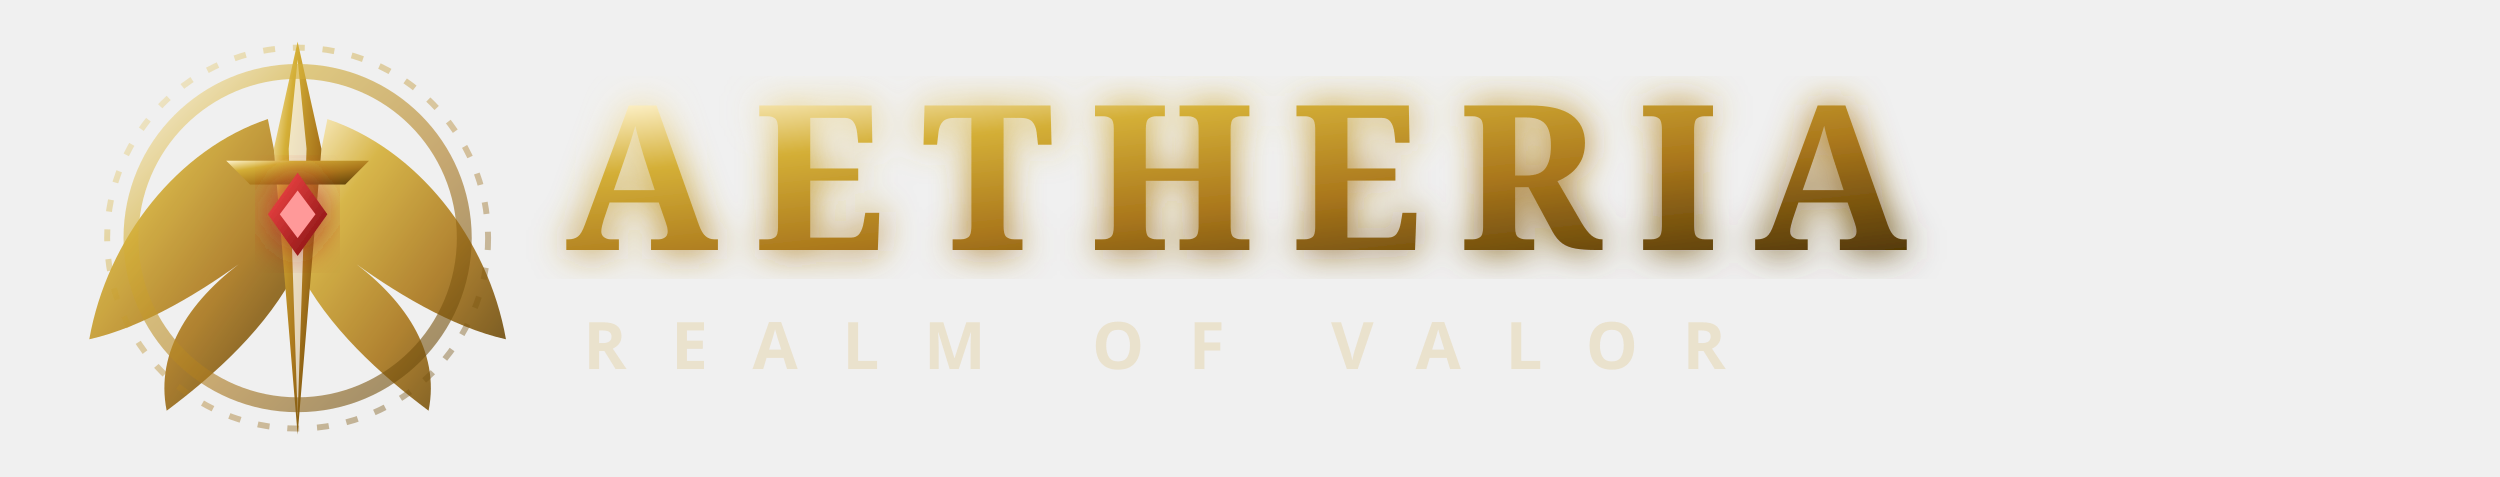
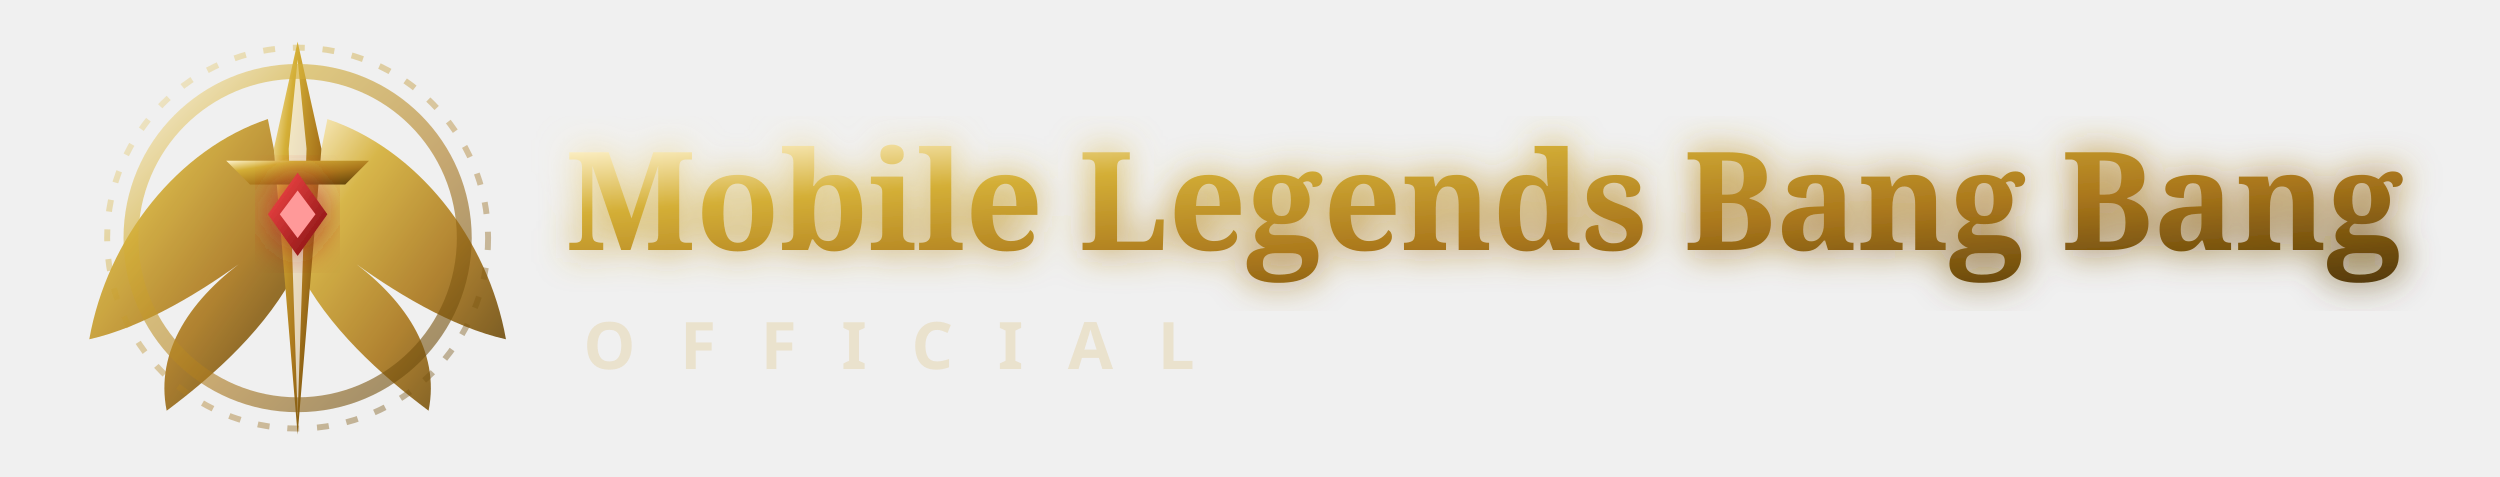
<svg xmlns="http://www.w3.org/2000/svg" viewBox="0 0 420 80" fill="none">
  <defs>
    <linearGradient id="goldGrad" x1="0%" y1="0%" x2="100%" y2="100%">
      <stop offset="0%" stop-color="#fff4d0" />
      <stop offset="25%" stop-color="#d4af37" />
      <stop offset="60%" stop-color="#aa771c" />
      <stop offset="100%" stop-color="#553a06" />
    </linearGradient>
    <linearGradient id="rubyGrad" x1="0%" y1="0%" x2="100%" y2="100%">
      <stop offset="0%" stop-color="#ff4b4b" />
      <stop offset="100%" stop-color="#7a0d0d" />
    </linearGradient>
    <filter id="glow" x="-20%" y="-20%" width="140%" height="140%">
      <feGaussianBlur stdDeviation="3" result="blur" />
      <feComposite in="SourceGraphic" in2="blur" operator="over" />
    </filter>
  </defs>
  <g transform="translate(10, 5)">
    <path d="M 35 15 C 20 20 8 35 5 52 C 14 50 24 44 32 38 C 22 45 16 54 18 64 C 26 58 35 50 40 40 Z" fill="url(#goldGrad)" opacity="0.9" />
    <path d="M 45 15 C 60 20 72 35 75 52 C 66 50 56 44 48 38 C 58 45 64 54 62 64 C 54 58 45 50 40 40 Z" fill="url(#goldGrad)" opacity="0.9" />
    <path d="M 40 2 L 44 20 L 40 68 L 36 20 Z" fill="url(#goldGrad)" />
    <path d="M 40 5 L 41.5 20 L 40 65 L 38.5 20 Z" fill="#ffffff" opacity="0.7" />
    <path d="M 28 22 L 52 22 L 48 26 L 32 26 Z" fill="url(#goldGrad)" />
    <polygon points="40,24 45,31 40,38 35,31" fill="url(#rubyGrad)" filter="url(#glow)" />
    <polygon points="40,27 43,31 40,35 37,31" fill="#ff9999" />
    <circle cx="40" cy="35" r="28" stroke="url(#goldGrad)" stroke-width="2.5" fill="none" opacity="0.6" />
    <circle cx="40" cy="35" r="32" stroke="url(#goldGrad)" stroke-width="1" stroke-dasharray="2,3" fill="none" opacity="0.4" />
  </g>
-   <text x="95" y="42" font-family="'Cinzel', 'Trajan Pro', 'Georgia', serif" font-size="34" font-weight="900" letter-spacing="6" fill="url(#goldGrad)" filter="url(#glow)">
-     AETHERIA
+   <text x="95" y="42" font-family="'Cinzel', 'Trajan Pro', 'Georgia', serif" font-size="23" font-weight="900" letter-spacing="0" textLength="310" lengthAdjust="spacingAndGlyphs" fill="url(#goldGrad)" filter="url(#glow)">
+     Mobile Legends Bang Bang
  </text>
  <text x="98" y="62" font-family="'Montserrat', sans-serif" font-size="11" font-weight="700" letter-spacing="7.5" fill="#e9dfc7" opacity="0.85">
-     REALM OF VALOR
+     OFFICIAL
  </text>
</svg>
